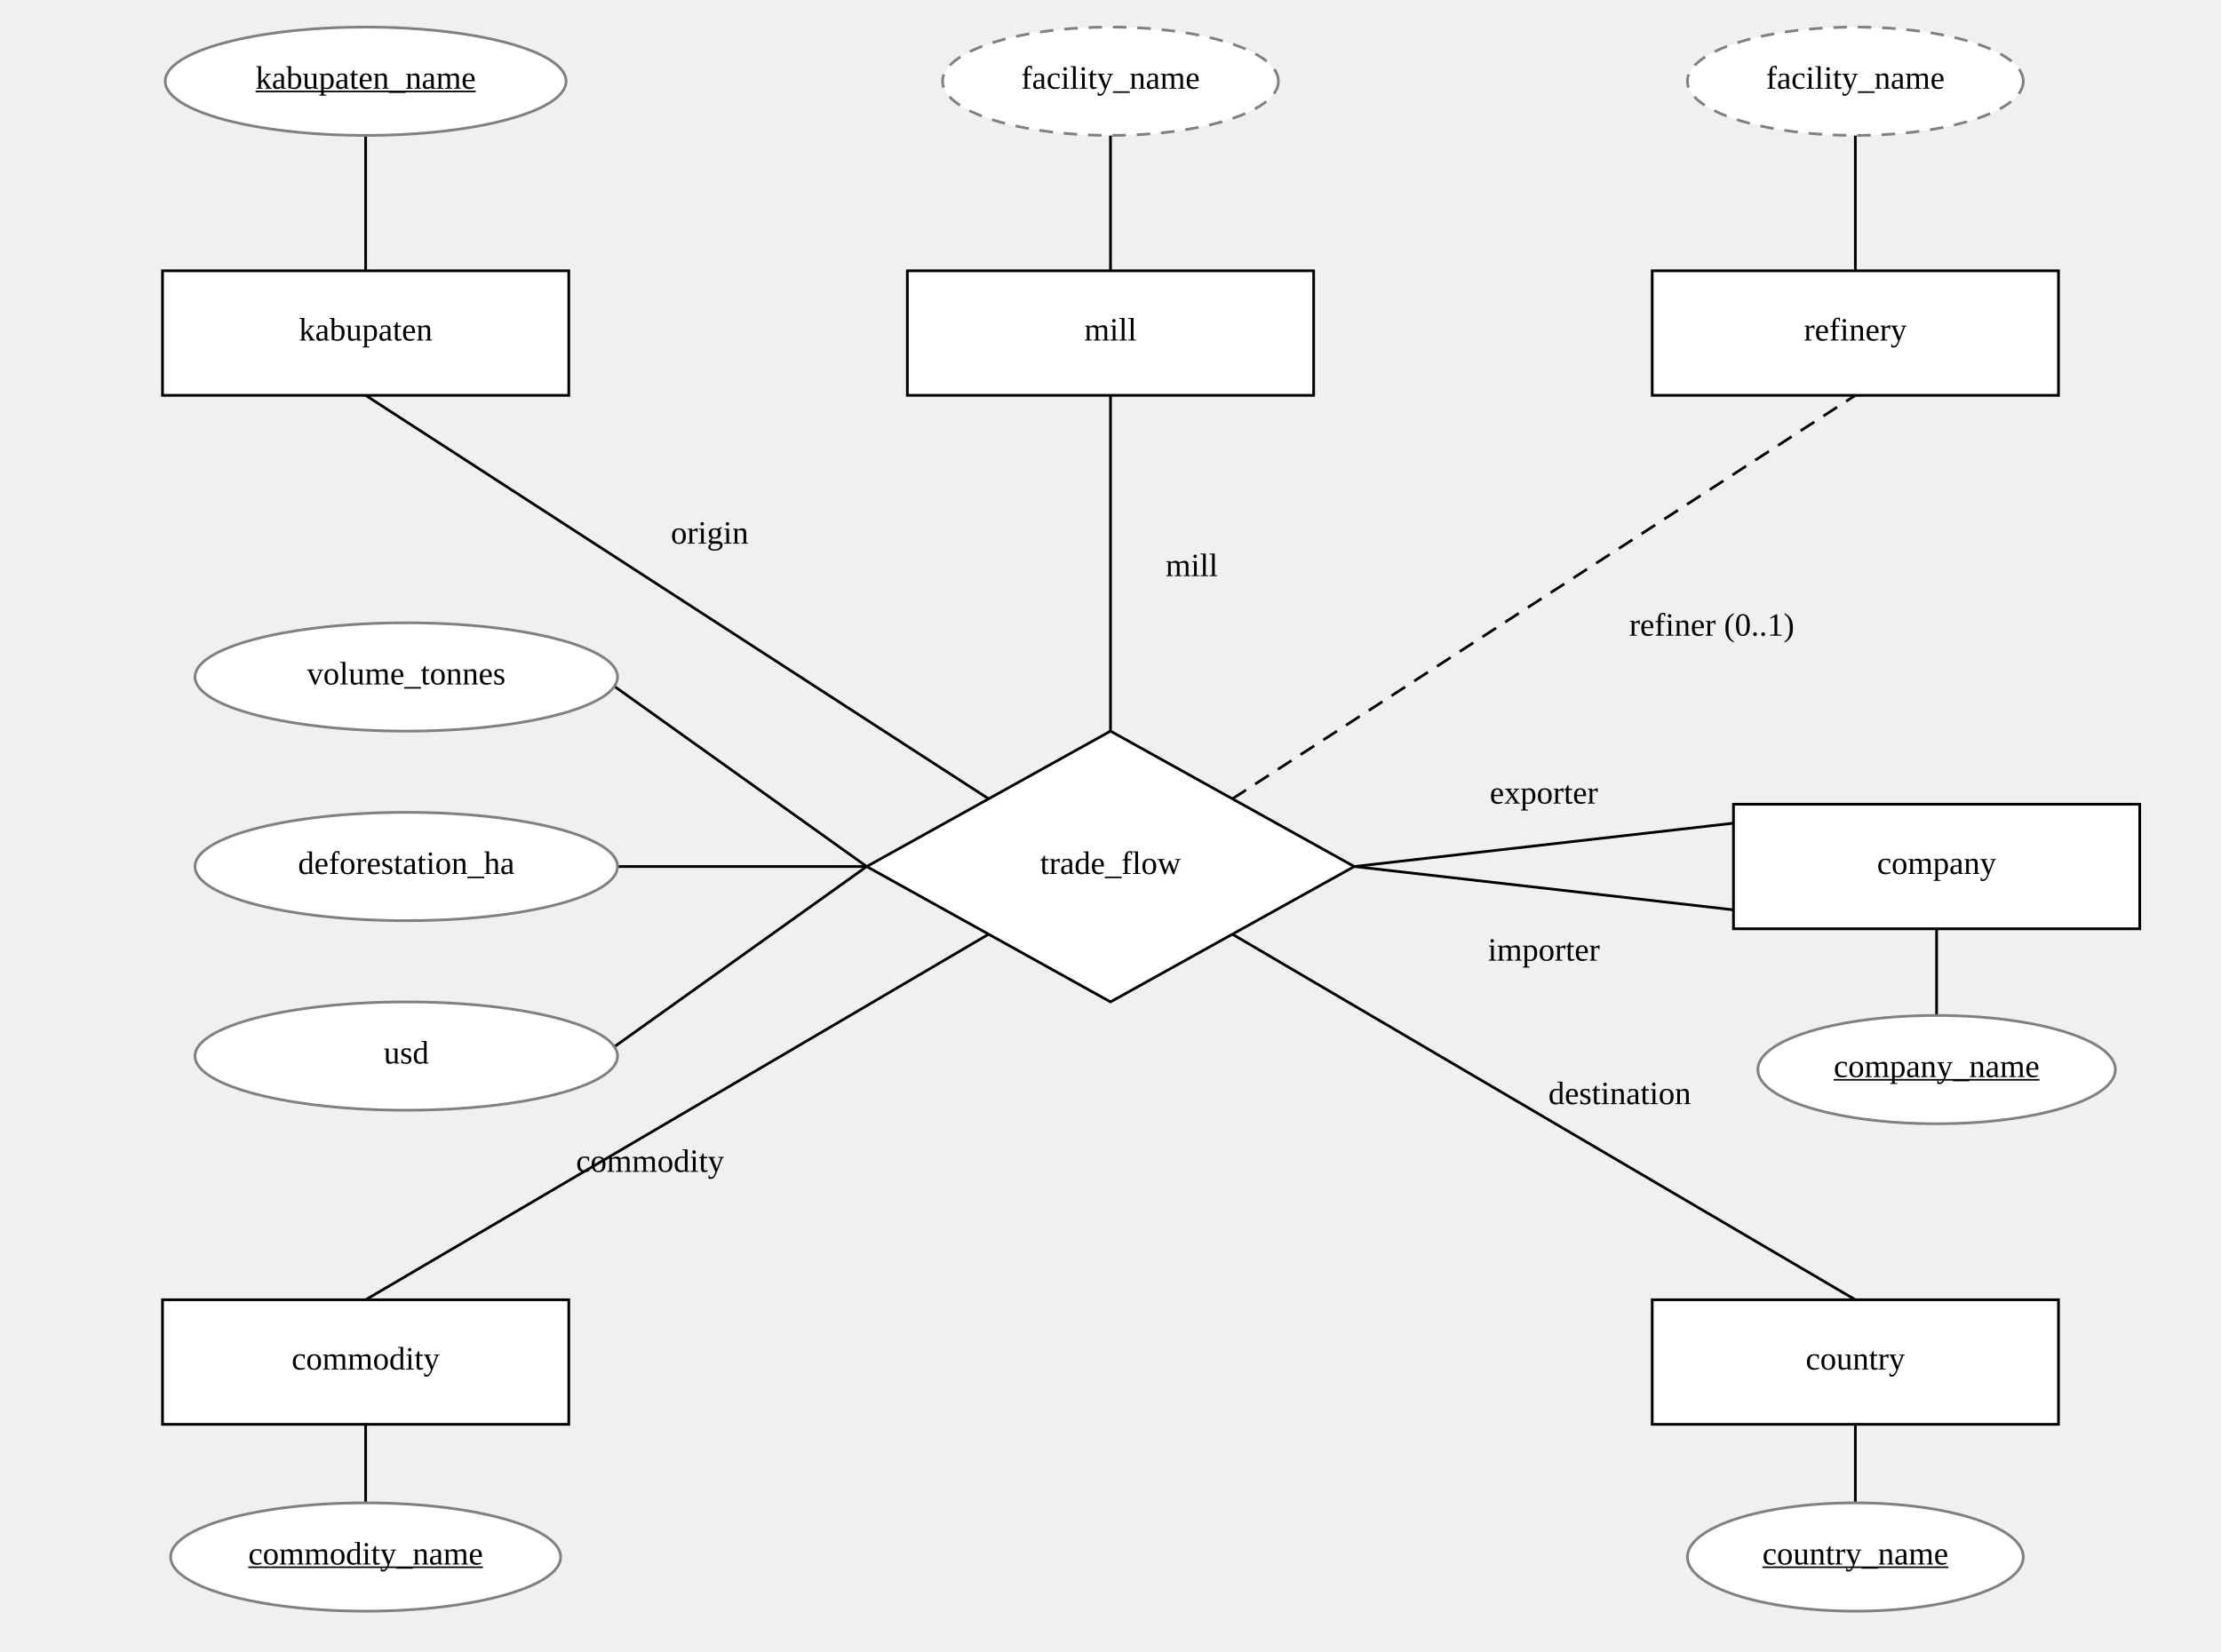
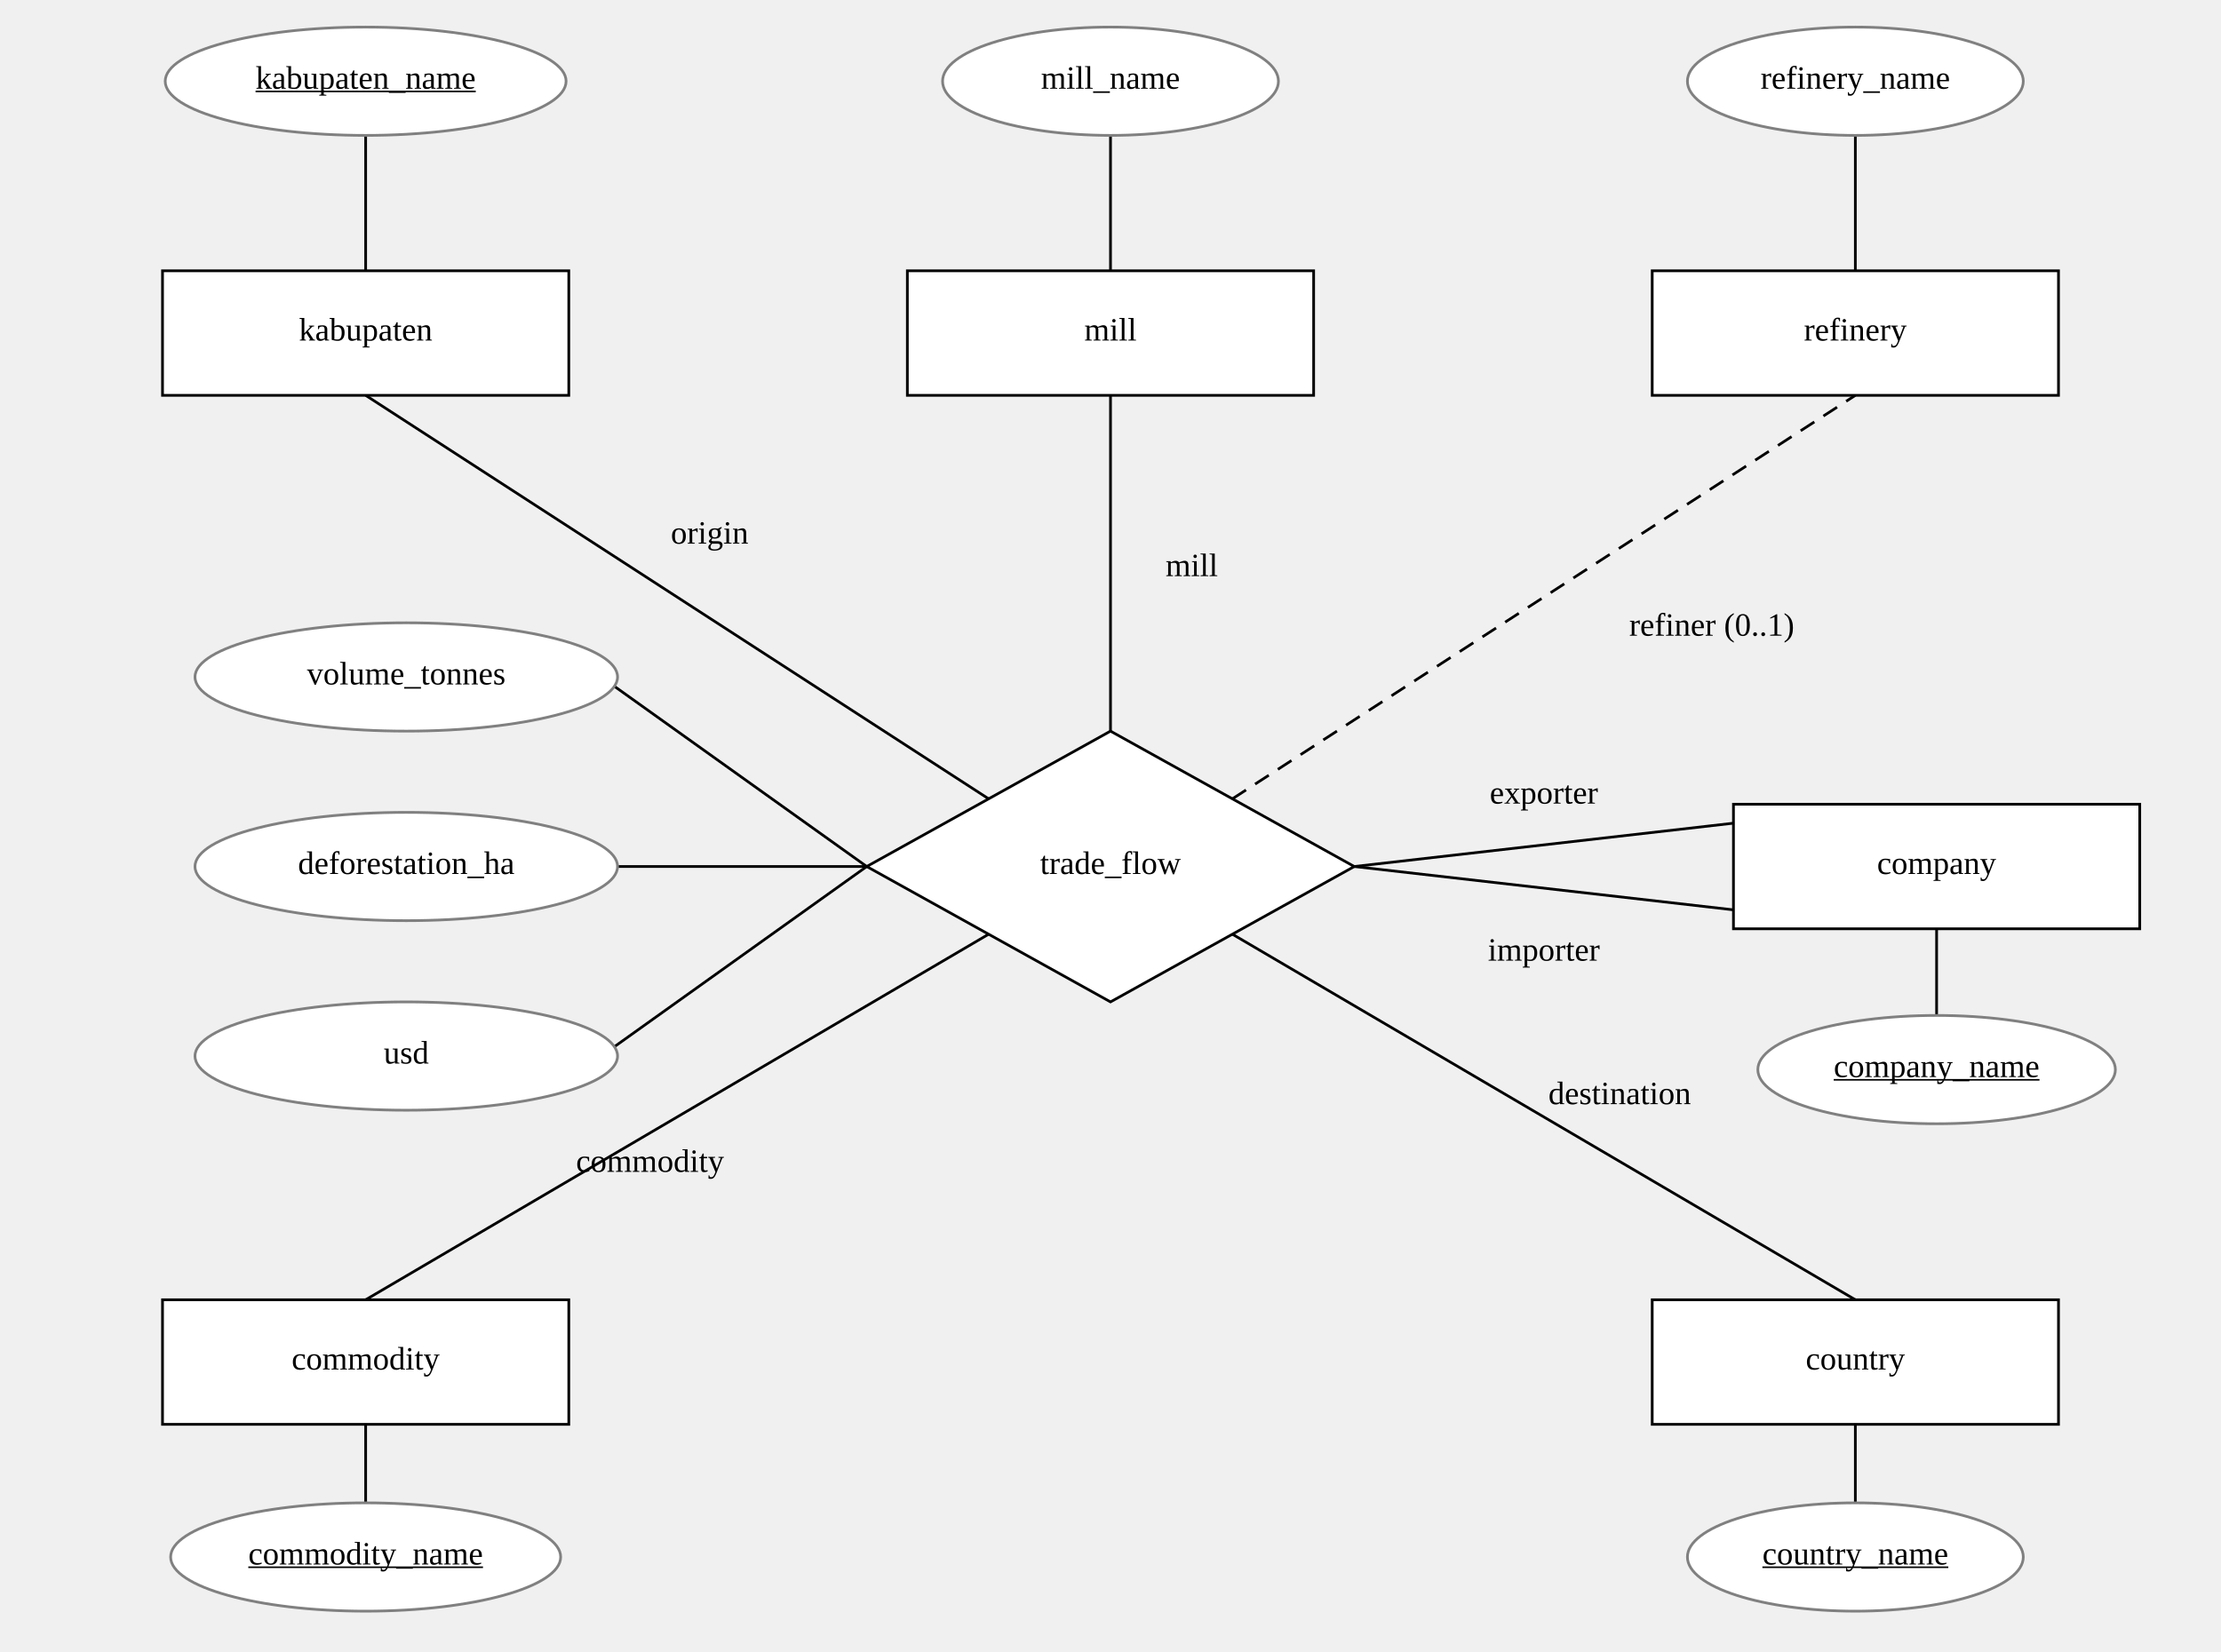
<svg xmlns="http://www.w3.org/2000/svg" viewBox="0 0 820 610" class="er" role="img" aria-label="ER diagram: trade_flow relation with roles origin (kabupaten), mill (mill), optional refiner (refinery), exporter and importer (company), destination (country), commodity (commodity), and attributes volume_tonnes, deforestation_ha, usd">
  <g class="links" stroke="black" fill="none">
    <line x1="135" y1="50" x2="135" y2="100" />
    <line x1="410" y1="50" x2="410" y2="100" />
    <line x1="685" y1="50" x2="685" y2="100" />
    <line x1="715" y1="343" x2="715" y2="375" />
    <line x1="685" y1="526" x2="685" y2="555" />
    <line x1="135" y1="526" x2="135" y2="555" />
  </g>
  <g class="attr" fill="white" stroke="gray">
    <ellipse cx="135" cy="30" rx="74" ry="20" />
-     <ellipse cx="410" cy="30" rx="62" ry="20" stroke-dasharray="5 4" />
-     <ellipse cx="685" cy="30" rx="62" ry="20" stroke-dasharray="5 4" />
+     <ellipse cx="410" cy="30" rx="62" ry="20" />
+     <ellipse cx="685" cy="30" rx="62" ry="20" />
    <ellipse cx="715" cy="395" rx="66" ry="20" />
    <ellipse cx="685" cy="575" rx="62" ry="20" />
    <ellipse cx="135" cy="575" rx="72" ry="20" />
  </g>
  <g transform="translate(0,60)">
    <g class="links" stroke="black" fill="none">
      <line x1="135" y1="86" x2="365" y2="235" />
      <line x1="410" y1="86" x2="410" y2="210" />
      <line x1="455" y1="285" x2="685" y2="420" />
      <line x1="365" y1="285" x2="135" y2="420" />
      <line x1="500" y1="260" x2="640" y2="244" />
      <line x1="500" y1="260" x2="640" y2="276" />
      <line x1="222" y1="190" x2="320" y2="260" />
      <line x1="222" y1="260" x2="320" y2="260" />
      <line x1="222" y1="330" x2="320" y2="260" />
    </g>
    <line class="opt" x1="455" y1="235" x2="685" y2="86" stroke="black" stroke-dasharray="6 4" />
    <g class="attr" fill="white" stroke="gray">
      <ellipse cx="150" cy="190" rx="78" ry="20" />
      <ellipse cx="150" cy="260" rx="78" ry="20" />
      <ellipse cx="150" cy="330" rx="78" ry="20" />
    </g>
    <g class="ent" fill="white" stroke="black">
      <rect x="60" y="40" width="150" height="46" />
      <rect x="335" y="40" width="150" height="46" />
      <rect x="610" y="40" width="150" height="46" />
      <rect x="640" y="237" width="150" height="46" />
      <rect x="610" y="420" width="150" height="46" />
      <rect x="60" y="420" width="150" height="46" />
    </g>
    <polygon class="rel" points="410,210 500,260 410,310 320,260" fill="white" stroke="black" />
    <g text-anchor="middle" dominant-baseline="middle">
      <text x="135" y="63" class="name">kabupaten</text>
      <text x="410" y="63" class="name">mill</text>
      <text x="685" y="63" class="name">refinery</text>
      <text x="715" y="260" class="name">company</text>
      <text x="685" y="443" class="name">country</text>
      <text x="135" y="443" class="name">commodity</text>
      <text x="410" y="260" class="relname">trade_flow</text>
      <text x="150" y="190">volume_tonnes</text>
      <text x="150" y="260">deforestation_ha</text>
      <text x="150" y="330">usd</text>
      <text x="262" y="138" class="role">origin</text>
      <text x="440" y="150" class="role">mill</text>
      <text x="632" y="172" class="role">refiner (0..1)</text>
      <text x="570" y="234" class="role">exporter</text>
      <text x="570" y="292" class="role">importer</text>
      <text x="598" y="345" class="role">destination</text>
      <text x="240" y="370" class="role">commodity</text>
    </g>
  </g>
  <g text-anchor="middle" dominant-baseline="middle">
    <text x="135" y="30" class="key" text-decoration="underline">kabupaten_name</text>
-     <text x="410" y="30">facility_name</text>
-     <text x="685" y="30">facility_name</text>
+     <text x="410" y="30">mill_name</text>
+     <text x="685" y="30">refinery_name</text>
    <text x="715" y="395" class="key" text-decoration="underline">company_name</text>
    <text x="685" y="575" class="key" text-decoration="underline">country_name</text>
    <text x="135" y="575" class="key" text-decoration="underline">commodity_name</text>
  </g>
</svg>
